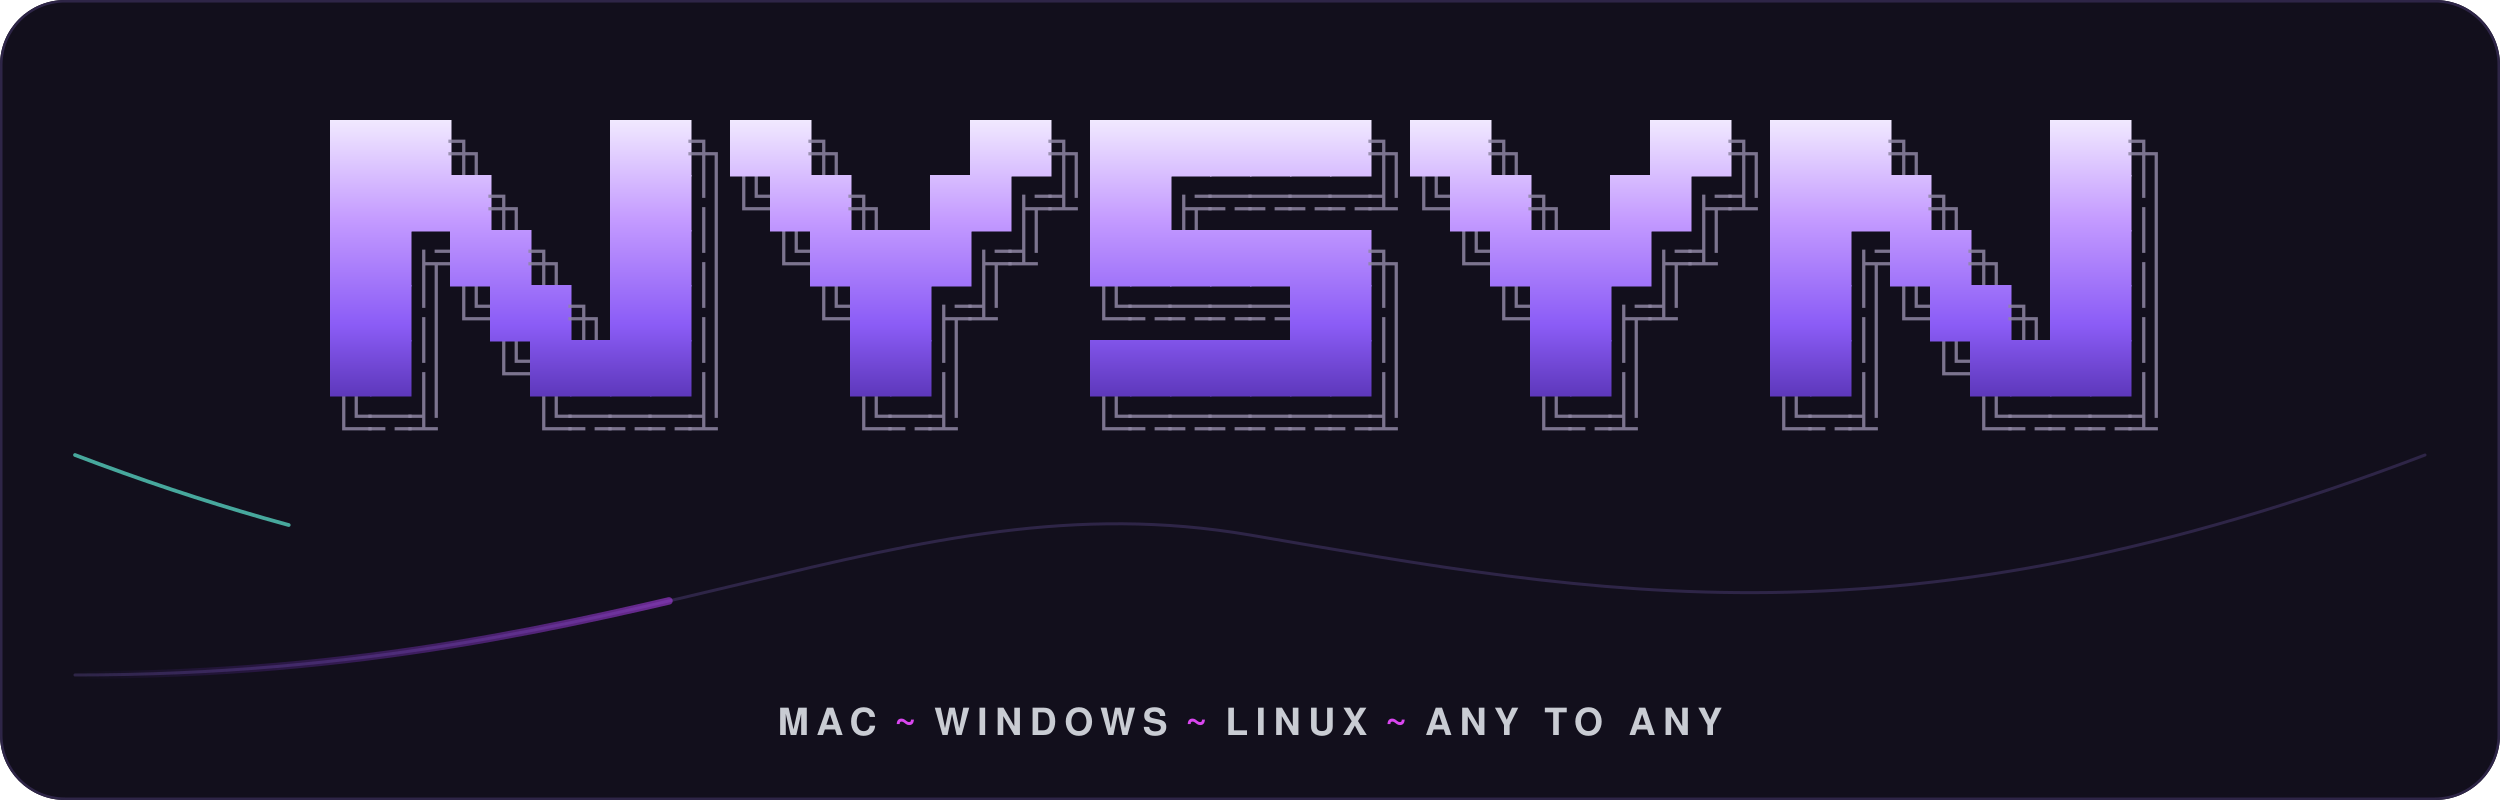
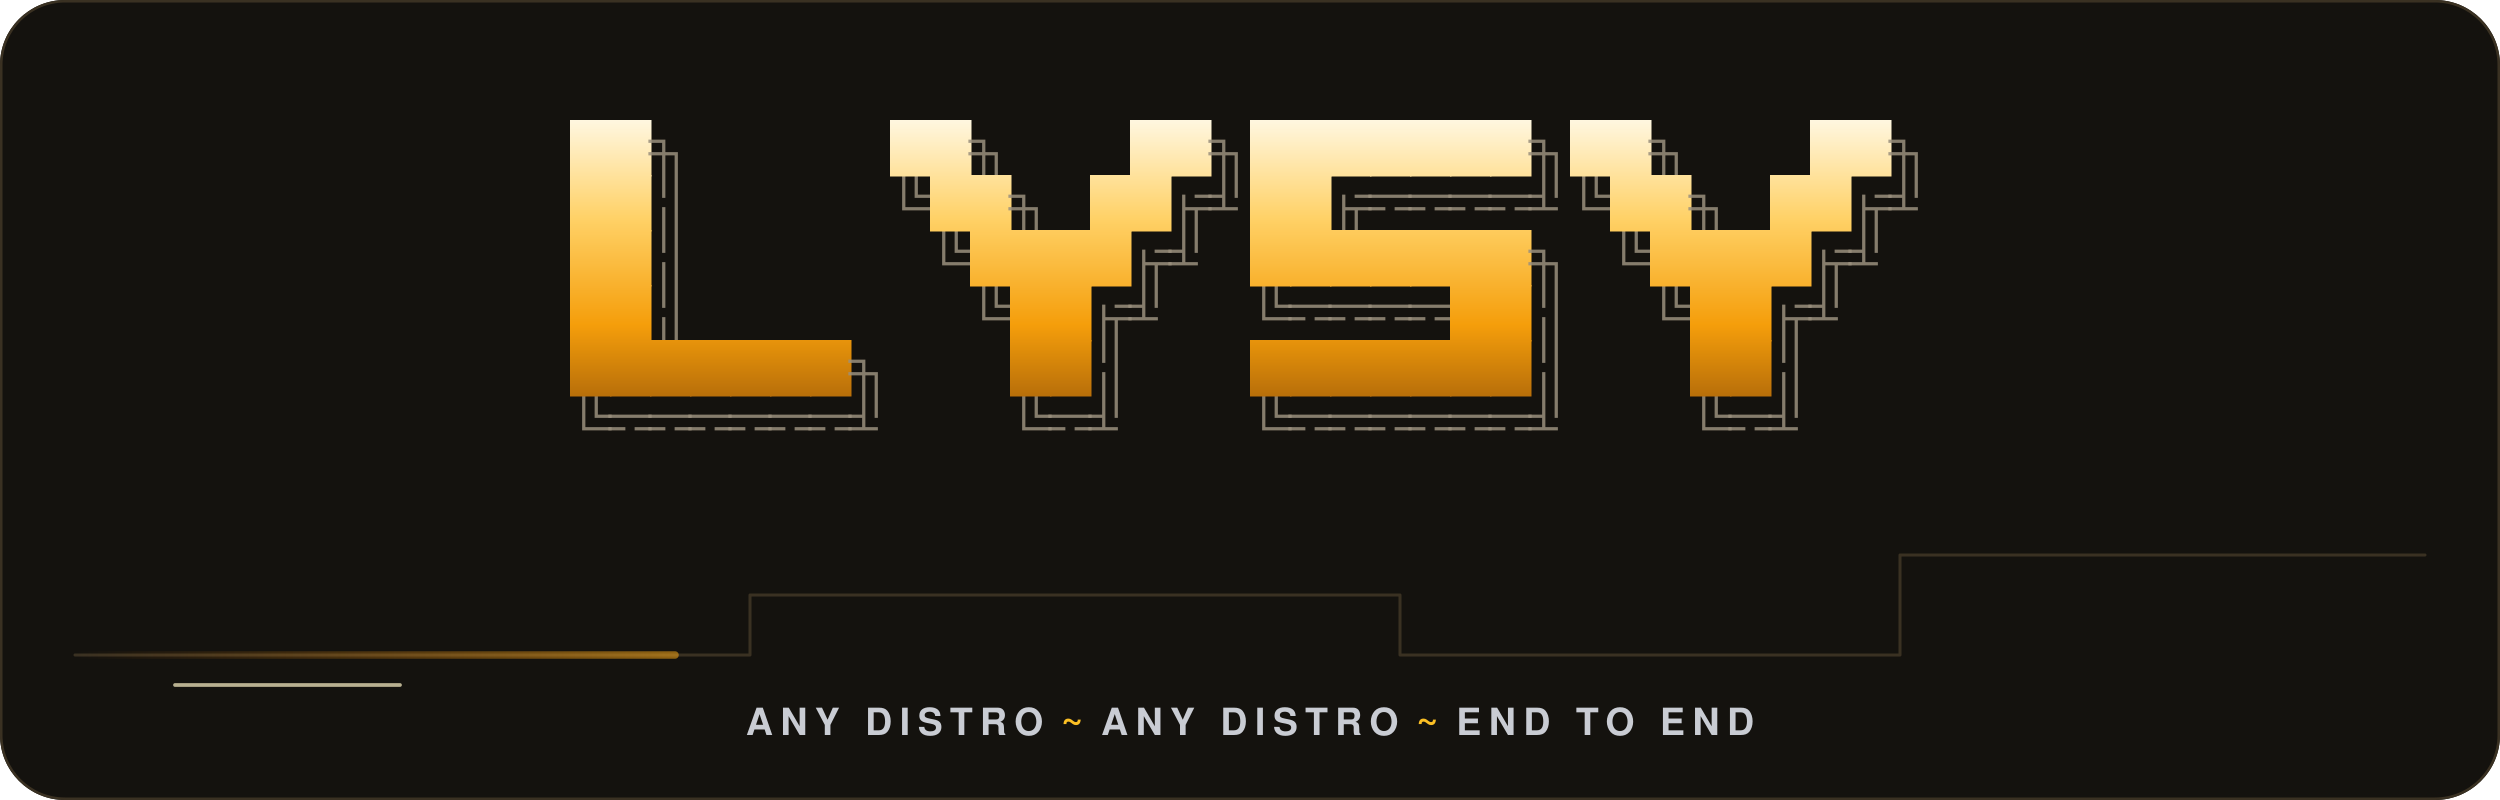
- <svg xmlns="http://www.w3.org/2000/svg" viewBox="0 0 1000 320" width="1000" height="320" role="img" aria-label="AnySync">
+ <svg xmlns="http://www.w3.org/2000/svg" viewBox="0 0 1000 320" width="1000" height="320" role="img" aria-label="LinySync">
  <defs>
    <linearGradient id="g" x1="0" y1="48" x2="0" y2="180" gradientUnits="userSpaceOnUse">
-       <stop offset="0" stop-color="#f1e9ff" />
-       <stop offset=".3" stop-color="#c49bff" />
-       <stop offset=".62" stop-color="#8b5cf6" />
-       <stop offset="1" stop-color="#3b1d8f" />
+       <stop offset="0" stop-color="#fff7e0" />
+       <stop offset=".3" stop-color="#ffd166" />
+       <stop offset=".62" stop-color="#f59e0b" />
+       <stop offset="1" stop-color="#8a4b08" />
    </linearGradient>
    <linearGradient id="sheen" x1="-260" y1="0" x2="-60" y2="0" gradientUnits="userSpaceOnUse">
      <stop offset="0" stop-color="#fff" stop-opacity="0" />
      <stop offset=".5" stop-color="#fff" stop-opacity=".5" />
      <stop offset="1" stop-color="#fff" stop-opacity="0" />
      <animateTransform attributeName="gradientTransform" type="translate" values="0 0;1320 0" dur="5s" repeatCount="indefinite" />
    </linearGradient>
    <linearGradient id="line" x1="0" x2="1">
-       <stop offset="0" stop-color="#7c3aed" stop-opacity="0" />
-       <stop offset=".45" stop-color="#d946ef" />
-       <stop offset="1" stop-color="#5eead4" stop-opacity="0" />
+       <stop offset="0" stop-color="#d97706" stop-opacity="0" />
+       <stop offset=".45" stop-color="#fbbf24" />
+       <stop offset="1" stop-color="#fef3c7" stop-opacity="0" />
    </linearGradient>
  </defs>
  <style>
.c { animation: bob 2.8s ease-in-out infinite; }
@keyframes bob { 0%, 100% { transform: translateY(0); } 50% { transform: translateY(-7px); } }
- .sh { fill: none; stroke: #8e86a3; stroke-width: 1.3; stroke-linecap: square; opacity: .85; }
+ .sh { fill: none; stroke: #9a8f7d; stroke-width: 1.3; stroke-linecap: square; opacity: .85; }
.sw { fill: none; stroke-linecap: round; stroke-linejoin: round; }
- .base { stroke: #2e2547; stroke-width: 1.2; }
+ .base { stroke: #3a3122; stroke-width: 1.2; }
.a { stroke: url(#line); stroke-width: 3; stroke-dasharray: 240 1300; animation: flow 3.4s linear infinite; }
- .b { stroke: #5eead4; stroke-width: 1.5; stroke-dasharray: 90 1000; animation: flow 4.6s linear infinite reverse; opacity: .7; }
+ .b { stroke: #fef3c7; stroke-width: 1.5; stroke-dasharray: 90 1000; animation: flow 4.6s linear infinite reverse; opacity: .7; }
@keyframes flow { from { stroke-dashoffset: 1400; } to { stroke-dashoffset: 0; } }
.t { font: 600 15px -apple-system, "Segoe UI", Helvetica, Arial, sans-serif; fill: #c9ccd3; letter-spacing: 3px; }
@media (prefers-reduced-motion: reduce) { .c, .a, .b { animation: none; } }
</style>
-   <rect width="1000" height="320" rx="26" fill="#120f1c" />
-   <rect x=".5" y=".5" width="999" height="319" rx="25.5" fill="none" stroke="#2e2547" />
-   <path class="sw base" d="M 30 270 C 260 270 360 190 500 214 S 760 262 970 182" />
-   <path class="sw a" d="M 30 270 C 260 270 360 190 500 214 S 760 262 970 182" />
-   <path class="sw b" d="M 30 182 C 240 262 380 236 500 214 S 780 170 970 270" />
-   <g class="c" style="animation-delay:-3.68s">
-     <path class="sh" d="M137.5 158V171.5M142.5 166.5H148M142.5 158V166.5M137.5 171.5H148" />
-     <g fill="url(#g)">
-       <rect x="132" y="48" width="16.6" height="22.6" />
-       <rect x="132" y="70" width="16.6" height="22.6" />
-       <rect x="132" y="92" width="16.6" height="22.6" />
-       <rect x="132" y="114" width="16.6" height="22.6" />
-       <rect x="132" y="136" width="16.6" height="22.6" />
-     </g>
-     <g fill="url(#sheen)">
-       <rect x="132" y="48" width="16.6" height="22.6" />
-       <rect x="132" y="70" width="16.6" height="22.6" />
-       <rect x="132" y="92" width="16.6" height="22.6" />
-       <rect x="132" y="114" width="16.6" height="22.6" />
-       <rect x="132" y="136" width="16.6" height="22.6" />
-     </g>
-   </g>
-   <g class="c" style="animation-delay:-3.60s">
-     <path class="sh" d="M148 166.5H158.5M153.5 166.5H164M148 171.5H153.5M158.5 171.5H164" />
-     <g fill="url(#g)">
-       <rect x="148" y="48" width="16.6" height="22.6" />
-       <rect x="148" y="70" width="16.6" height="22.6" />
-       <rect x="148" y="92" width="16.6" height="22.6" />
-       <rect x="148" y="114" width="16.6" height="22.6" />
-       <rect x="148" y="136" width="16.6" height="22.6" />
-     </g>
-     <g fill="url(#sheen)">
-       <rect x="148" y="48" width="16.6" height="22.6" />
-       <rect x="148" y="70" width="16.6" height="22.6" />
-       <rect x="148" y="92" width="16.6" height="22.6" />
-       <rect x="148" y="114" width="16.6" height="22.6" />
-       <rect x="148" y="136" width="16.6" height="22.6" />
-     </g>
-   </g>
-   <g class="c" style="animation-delay:-3.52s">
-     <path class="sh" d="M174.5 100.5H180M169.5 100.5V114M169.5 105.5H180M174.5 105.5V114M169.5 114V122.5M169.5 127.5V136M174.5 114V127.5M174.5 122.5V136M169.5 136V144.5M169.5 149.5V158M174.5 136V149.5M174.5 144.5V158M169.5 158V171.5M164 166.5H169.5M174.5 158V166.5M164 171.5H174.5" />
-     <g fill="url(#g)">
-       <rect x="164" y="48" width="16.6" height="22.6" />
-       <rect x="164" y="70" width="16.6" height="22.6" />
-     </g>
-     <g fill="url(#sheen)">
-       <rect x="164" y="48" width="16.6" height="22.6" />
-       <rect x="164" y="70" width="16.6" height="22.6" />
-     </g>
-   </g>
-   <g class="c" style="animation-delay:-3.44s">
-     <path class="sh" d="M180 56.5H185.5M185.5 56.5V70M180 61.5H190.5M190.5 61.5V70M185.5 114V127.5M190.5 122.5H196M190.5 114V122.5M185.5 127.5H196" />
-     <g fill="url(#g)">
-       <rect x="180" y="70" width="16.6" height="22.6" />
-       <rect x="180" y="92" width="16.6" height="22.6" />
-     </g>
-     <g fill="url(#sheen)">
-       <rect x="180" y="70" width="16.6" height="22.6" />
-       <rect x="180" y="92" width="16.6" height="22.6" />
-     </g>
-   </g>
-   <g class="c" style="animation-delay:-3.36s">
-     <path class="sh" d="M196 78.5H201.5M201.5 78.5V92M196 83.5H206.5M206.5 83.5V92M201.5 136V149.5M206.5 144.5H212M206.5 136V144.5M201.5 149.5H212" />
-     <g fill="url(#g)">
-       <rect x="196" y="92" width="16.6" height="22.6" />
-       <rect x="196" y="114" width="16.6" height="22.6" />
-     </g>
-     <g fill="url(#sheen)">
-       <rect x="196" y="92" width="16.6" height="22.6" />
-       <rect x="196" y="114" width="16.6" height="22.6" />
-     </g>
-   </g>
-   <g class="c" style="animation-delay:-3.28s">
-     <path class="sh" d="M212 100.5H217.5M217.5 100.5V114M212 105.5H222.5M222.5 105.5V114M217.5 158V171.5M222.5 166.5H228M222.5 158V166.5M217.5 171.5H228" />
-     <g fill="url(#g)">
-       <rect x="212" y="114" width="16.6" height="22.6" />
-       <rect x="212" y="136" width="16.6" height="22.6" />
-     </g>
-     <g fill="url(#sheen)">
-       <rect x="212" y="114" width="16.6" height="22.6" />
-       <rect x="212" y="136" width="16.6" height="22.6" />
-     </g>
-   </g>
-   <g class="c" style="animation-delay:-3.20s">
-     <path class="sh" d="M228 122.5H233.5M233.5 122.5V136M228 127.5H238.5M238.5 127.5V136M228 166.5H238.5M233.5 166.5H244M228 171.5H233.5M238.5 171.5H244" />
-     <g fill="url(#g)">
+   <rect width="1000" height="320" rx="26" fill="#14120e" />
+   <rect x=".5" y=".5" width="999" height="319" rx="25.5" fill="none" stroke="#3a3122" />
+   <path class="sw base" d="M 30 262 H 300 V 238 H 560 V 262 H 760 V 222 H 970" />
+   <path class="sw a" d="M 30 262 H 300 V 238 H 560 V 262 H 760 V 222 H 970" />
+   <path class="sw b" d="M 70 274 H 380 V 250 H 620 V 274 H 930" />
+   <g class="c" style="animation-delay:-2.72s">
+     <path class="sh" d="M233.5 158V171.5M238.5 166.5H244M238.5 158V166.5M233.5 171.5H244" />
+     <g fill="url(#g)">
+       <rect x="228" y="48" width="16.6" height="22.6" />
+       <rect x="228" y="70" width="16.6" height="22.6" />
+       <rect x="228" y="92" width="16.6" height="22.6" />
+       <rect x="228" y="114" width="16.6" height="22.6" />
      <rect x="228" y="136" width="16.6" height="22.6" />
    </g>
    <g fill="url(#sheen)">
+       <rect x="228" y="48" width="16.6" height="22.6" />
+       <rect x="228" y="70" width="16.6" height="22.6" />
+       <rect x="228" y="92" width="16.6" height="22.6" />
+       <rect x="228" y="114" width="16.6" height="22.6" />
      <rect x="228" y="136" width="16.6" height="22.6" />
    </g>
  </g>
-   <g class="c" style="animation-delay:-3.12s">
+   <g class="c" style="animation-delay:-2.64s">
    <path class="sh" d="M244 166.5H254.5M249.5 166.5H260M244 171.5H249.5M254.5 171.5H260" />
    <g fill="url(#g)">
      <rect x="244" y="48" width="16.6" height="22.6" />
      <rect x="244" y="70" width="16.6" height="22.6" />
      <rect x="244" y="92" width="16.6" height="22.6" />
      <rect x="244" y="114" width="16.6" height="22.6" />
      <rect x="244" y="136" width="16.6" height="22.6" />
    </g>
    <g fill="url(#sheen)">
      <rect x="244" y="48" width="16.6" height="22.6" />
      <rect x="244" y="70" width="16.6" height="22.6" />
      <rect x="244" y="92" width="16.6" height="22.6" />
      <rect x="244" y="114" width="16.6" height="22.6" />
      <rect x="244" y="136" width="16.6" height="22.6" />
    </g>
  </g>
-   <g class="c" style="animation-delay:-3.04s">
-     <path class="sh" d="M260 166.5H270.5M265.5 166.5H276M260 171.5H265.5M270.5 171.5H276" />
-     <g fill="url(#g)">
-       <rect x="260" y="48" width="16.6" height="22.6" />
-       <rect x="260" y="70" width="16.6" height="22.6" />
-       <rect x="260" y="92" width="16.6" height="22.6" />
-       <rect x="260" y="114" width="16.6" height="22.6" />
+   <g class="c" style="animation-delay:-2.56s">
+     <path class="sh" d="M260 56.5H265.5M265.5 56.5V70M260 61.5H270.5M270.5 61.5V70M265.5 70V78.5M265.5 83.5V92M270.5 70V83.5M270.5 78.5V92M265.5 92V100.5M265.5 105.5V114M270.5 92V105.5M270.5 100.5V114M265.5 114V122.5M265.5 127.5V136M270.5 114V127.5M270.5 122.5V136M260 166.5H270.5M265.5 166.5H276M260 171.5H265.5M270.5 171.5H276" />
+     <g fill="url(#g)">
      <rect x="260" y="136" width="16.6" height="22.6" />
    </g>
    <g fill="url(#sheen)">
-       <rect x="260" y="48" width="16.6" height="22.6" />
-       <rect x="260" y="70" width="16.6" height="22.6" />
-       <rect x="260" y="92" width="16.6" height="22.6" />
-       <rect x="260" y="114" width="16.6" height="22.6" />
      <rect x="260" y="136" width="16.6" height="22.6" />
    </g>
  </g>
-   <g class="c" style="animation-delay:-2.96s">
-     <path class="sh" d="M276 56.5H281.5M281.5 56.5V70M276 61.5H286.5M286.5 61.5V70M281.5 70V78.5M281.5 83.5V92M286.5 70V83.5M286.5 78.5V92M281.5 92V100.5M281.5 105.5V114M286.5 92V105.5M286.5 100.5V114M281.5 114V122.5M281.5 127.5V136M286.5 114V127.5M286.5 122.5V136M281.5 136V144.5M281.5 149.5V158M286.5 136V149.5M286.5 144.5V158M281.5 158V171.5M276 166.5H281.5M286.5 158V166.5M276 171.5H286.5" />
+   <g class="c" style="animation-delay:-2.48s">
+     <path class="sh" d="M276 166.5H286.5M281.5 166.5H292M276 171.5H281.5M286.5 171.5H292" />
+     <g fill="url(#g)">
+       <rect x="276" y="136" width="16.6" height="22.6" />
+     </g>
+     <g fill="url(#sheen)">
+       <rect x="276" y="136" width="16.6" height="22.6" />
+     </g>
+   </g>
+   <g class="c" style="animation-delay:-2.40s">
+     <path class="sh" d="M292 166.5H302.5M297.5 166.5H308M292 171.5H297.5M302.5 171.5H308" />
+     <g fill="url(#g)">
+       <rect x="292" y="136" width="16.6" height="22.6" />
+     </g>
+     <g fill="url(#sheen)">
+       <rect x="292" y="136" width="16.6" height="22.6" />
+     </g>
+   </g>
+   <g class="c" style="animation-delay:-2.32s">
+     <path class="sh" d="M308 166.5H318.5M313.5 166.5H324M308 171.5H313.5M318.5 171.5H324" />
+     <g fill="url(#g)">
+       <rect x="308" y="136" width="16.6" height="22.6" />
+     </g>
+     <g fill="url(#sheen)">
+       <rect x="308" y="136" width="16.6" height="22.6" />
+     </g>
+   </g>
+   <g class="c" style="animation-delay:-2.24s">
+     <path class="sh" d="M324 166.5H334.5M329.5 166.5H340M324 171.5H329.5M334.5 171.5H340" />
+     <g fill="url(#g)">
+       <rect x="324" y="136" width="16.6" height="22.6" />
+     </g>
+     <g fill="url(#sheen)">
+       <rect x="324" y="136" width="16.6" height="22.6" />
+     </g>
+   </g>
+   <g class="c" style="animation-delay:-2.16s">
+     <path class="sh" d="M340 144.5H345.5M345.5 144.5V158M340 149.5H350.5M350.5 149.5V158M345.5 158V171.5M340 166.5H345.5M350.5 158V166.5M340 171.5H350.5" />
    <g fill="url(#g)" />
    <g fill="url(#sheen)" />
  </g>
-   <g class="c" style="animation-delay:-2.88s">
-     <path class="sh" d="M297.5 70V83.5M302.5 78.5H308M302.5 70V78.5M297.5 83.5H308" />
-     <g fill="url(#g)">
-       <rect x="292" y="48" width="16.6" height="22.6" />
-     </g>
-     <g fill="url(#sheen)">
-       <rect x="292" y="48" width="16.6" height="22.6" />
-     </g>
-   </g>
-   <g class="c" style="animation-delay:-2.80s">
-     <path class="sh" d="M313.5 92V105.5M318.5 100.5H324M318.5 92V100.5M313.5 105.5H324" />
-     <g fill="url(#g)">
-       <rect x="308" y="48" width="16.6" height="22.6" />
-       <rect x="308" y="70" width="16.6" height="22.6" />
-     </g>
-     <g fill="url(#sheen)">
-       <rect x="308" y="48" width="16.6" height="22.6" />
-       <rect x="308" y="70" width="16.6" height="22.6" />
-     </g>
-   </g>
-   <g class="c" style="animation-delay:-2.72s">
-     <path class="sh" d="M324 56.5H329.5M329.5 56.5V70M324 61.5H334.5M334.5 61.5V70M329.5 114V127.5M334.5 122.5H340M334.5 114V122.5M329.5 127.5H340" />
-     <g fill="url(#g)">
-       <rect x="324" y="70" width="16.6" height="22.6" />
-       <rect x="324" y="92" width="16.6" height="22.6" />
-     </g>
-     <g fill="url(#sheen)">
-       <rect x="324" y="70" width="16.6" height="22.6" />
-       <rect x="324" y="92" width="16.6" height="22.6" />
-     </g>
-   </g>
-   <g class="c" style="animation-delay:-2.64s">
-     <path class="sh" d="M340 78.5H345.5M345.5 78.5V92M340 83.5H350.5M350.5 83.5V92M345.5 158V171.5M350.5 166.5H356M350.5 158V166.5M345.5 171.5H356" />
-     <g fill="url(#g)">
-       <rect x="340" y="92" width="16.6" height="22.6" />
-       <rect x="340" y="114" width="16.6" height="22.6" />
-       <rect x="340" y="136" width="16.6" height="22.6" />
-     </g>
-     <g fill="url(#sheen)">
-       <rect x="340" y="92" width="16.6" height="22.6" />
-       <rect x="340" y="114" width="16.6" height="22.6" />
-       <rect x="340" y="136" width="16.6" height="22.6" />
-     </g>
-   </g>
-   <g class="c" style="animation-delay:-2.56s">
-     <path class="sh" d="M356 166.5H366.5M361.5 166.5H372M356 171.5H361.5M366.5 171.5H372" />
-     <g fill="url(#g)">
-       <rect x="356" y="92" width="16.6" height="22.6" />
-       <rect x="356" y="114" width="16.6" height="22.6" />
-       <rect x="356" y="136" width="16.6" height="22.6" />
-     </g>
-     <g fill="url(#sheen)">
-       <rect x="356" y="92" width="16.6" height="22.6" />
-       <rect x="356" y="114" width="16.6" height="22.6" />
-       <rect x="356" y="136" width="16.6" height="22.6" />
-     </g>
-   </g>
-   <g class="c" style="animation-delay:-2.48s">
-     <path class="sh" d="M382.5 122.5H388M377.5 122.5V136M377.5 127.5H388M382.5 127.5V136M377.5 136V144.5M377.5 149.5V158M382.5 136V149.5M382.5 144.5V158M377.5 158V171.5M372 166.5H377.5M382.5 158V166.5M372 171.5H382.5" />
-     <g fill="url(#g)">
+   <g class="c" style="animation-delay:-2.08s">
+     <path class="sh" d="M361.5 70V83.5M366.5 78.5H372M366.5 70V78.5M361.5 83.5H372" />
+     <g fill="url(#g)">
+       <rect x="356" y="48" width="16.6" height="22.6" />
+     </g>
+     <g fill="url(#sheen)">
+       <rect x="356" y="48" width="16.6" height="22.6" />
+     </g>
+   </g>
+   <g class="c" style="animation-delay:-2.00s">
+     <path class="sh" d="M377.5 92V105.5M382.5 100.5H388M382.5 92V100.5M377.5 105.5H388" />
+     <g fill="url(#g)">
+       <rect x="372" y="48" width="16.6" height="22.6" />
      <rect x="372" y="70" width="16.6" height="22.6" />
-       <rect x="372" y="92" width="16.6" height="22.6" />
-     </g>
-     <g fill="url(#sheen)">
+     </g>
+     <g fill="url(#sheen)">
+       <rect x="372" y="48" width="16.6" height="22.6" />
      <rect x="372" y="70" width="16.6" height="22.6" />
-       <rect x="372" y="92" width="16.6" height="22.6" />
-     </g>
-   </g>
-   <g class="c" style="animation-delay:-2.40s">
-     <path class="sh" d="M398.5 100.5H404M393.5 100.5V114M393.5 105.5H404M398.5 105.5V114M393.5 114V127.5M388 122.5H393.5M398.5 114V122.5M388 127.5H398.5" />
-     <g fill="url(#g)">
-       <rect x="388" y="48" width="16.6" height="22.6" />
+     </g>
+   </g>
+   <g class="c" style="animation-delay:-1.92s">
+     <path class="sh" d="M388 56.5H393.5M393.5 56.5V70M388 61.5H398.5M398.5 61.5V70M393.5 114V127.5M398.5 122.5H404M398.5 114V122.5M393.5 127.5H404" />
+     <g fill="url(#g)">
      <rect x="388" y="70" width="16.6" height="22.6" />
-     </g>
-     <g fill="url(#sheen)">
-       <rect x="388" y="48" width="16.6" height="22.6" />
+       <rect x="388" y="92" width="16.6" height="22.6" />
+     </g>
+     <g fill="url(#sheen)">
      <rect x="388" y="70" width="16.6" height="22.6" />
-     </g>
-   </g>
-   <g class="c" style="animation-delay:-2.32s">
-     <path class="sh" d="M414.5 78.5H420M409.5 78.5V92M409.5 83.5H420M414.5 83.5V92M409.5 92V105.5M404 100.5H409.5M414.5 92V100.5M404 105.5H414.5" />
-     <g fill="url(#g)">
-       <rect x="404" y="48" width="16.6" height="22.6" />
-     </g>
-     <g fill="url(#sheen)">
-       <rect x="404" y="48" width="16.6" height="22.6" />
-     </g>
-   </g>
-   <g class="c" style="animation-delay:-2.24s">
-     <path class="sh" d="M420 56.5H425.5M425.5 56.5V70M420 61.5H430.5M430.5 61.5V70M425.5 70V83.5M420 78.5H425.5M430.5 70V78.5M420 83.5H430.5" />
+       <rect x="388" y="92" width="16.6" height="22.6" />
+     </g>
+   </g>
+   <g class="c" style="animation-delay:-1.84s">
+     <path class="sh" d="M404 78.5H409.5M409.5 78.5V92M404 83.5H414.5M414.5 83.5V92M409.5 158V171.5M414.5 166.5H420M414.5 158V166.5M409.5 171.5H420" />
+     <g fill="url(#g)">
+       <rect x="404" y="92" width="16.6" height="22.6" />
+       <rect x="404" y="114" width="16.6" height="22.6" />
+       <rect x="404" y="136" width="16.6" height="22.6" />
+     </g>
+     <g fill="url(#sheen)">
+       <rect x="404" y="92" width="16.6" height="22.6" />
+       <rect x="404" y="114" width="16.6" height="22.6" />
+       <rect x="404" y="136" width="16.6" height="22.6" />
+     </g>
+   </g>
+   <g class="c" style="animation-delay:-1.76s">
+     <path class="sh" d="M420 166.5H430.5M425.5 166.5H436M420 171.5H425.5M430.5 171.5H436" />
+     <g fill="url(#g)">
+       <rect x="420" y="92" width="16.6" height="22.6" />
+       <rect x="420" y="114" width="16.6" height="22.6" />
+       <rect x="420" y="136" width="16.6" height="22.6" />
+     </g>
+     <g fill="url(#sheen)">
+       <rect x="420" y="92" width="16.6" height="22.6" />
+       <rect x="420" y="114" width="16.6" height="22.6" />
+       <rect x="420" y="136" width="16.6" height="22.6" />
+     </g>
+   </g>
+   <g class="c" style="animation-delay:-1.68s">
+     <path class="sh" d="M446.5 122.5H452M441.5 122.5V136M441.5 127.5H452M446.5 127.5V136M441.5 136V144.5M441.5 149.5V158M446.5 136V149.5M446.5 144.5V158M441.5 158V171.5M436 166.5H441.5M446.5 158V166.5M436 171.5H446.5" />
+     <g fill="url(#g)">
+       <rect x="436" y="70" width="16.6" height="22.6" />
+       <rect x="436" y="92" width="16.6" height="22.6" />
+     </g>
+     <g fill="url(#sheen)">
+       <rect x="436" y="70" width="16.6" height="22.6" />
+       <rect x="436" y="92" width="16.6" height="22.6" />
+     </g>
+   </g>
+   <g class="c" style="animation-delay:-1.60s">
+     <path class="sh" d="M462.5 100.5H468M457.5 100.5V114M457.5 105.5H468M462.5 105.5V114M457.5 114V127.5M452 122.5H457.5M462.5 114V122.5M452 127.5H462.5" />
+     <g fill="url(#g)">
+       <rect x="452" y="48" width="16.6" height="22.6" />
+       <rect x="452" y="70" width="16.6" height="22.6" />
+     </g>
+     <g fill="url(#sheen)">
+       <rect x="452" y="48" width="16.6" height="22.6" />
+       <rect x="452" y="70" width="16.6" height="22.6" />
+     </g>
+   </g>
+   <g class="c" style="animation-delay:-1.52s">
+     <path class="sh" d="M478.5 78.5H484M473.5 78.5V92M473.5 83.5H484M478.5 83.5V92M473.5 92V105.5M468 100.5H473.5M478.5 92V100.5M468 105.5H478.5" />
+     <g fill="url(#g)">
+       <rect x="468" y="48" width="16.6" height="22.6" />
+     </g>
+     <g fill="url(#sheen)">
+       <rect x="468" y="48" width="16.6" height="22.6" />
+     </g>
+   </g>
+   <g class="c" style="animation-delay:-1.44s">
+     <path class="sh" d="M484 56.5H489.5M489.5 56.5V70M484 61.5H494.5M494.5 61.5V70M489.5 70V83.5M484 78.5H489.5M494.5 70V78.5M484 83.5H494.5" />
    <g fill="url(#g)" />
    <g fill="url(#sheen)" />
  </g>
-   <g class="c" style="animation-delay:-2.16s">
-     <path class="sh" d="M441.5 114V127.5M446.5 122.5H452M446.5 114V122.5M441.5 127.5H452M441.5 158V171.5M446.5 166.5H452M446.5 158V166.5M441.5 171.5H452" />
-     <g fill="url(#g)">
-       <rect x="436" y="48" width="16.6" height="22.6" />
-       <rect x="436" y="70" width="16.6" height="22.6" />
-       <rect x="436" y="92" width="16.6" height="22.6" />
-       <rect x="436" y="136" width="16.6" height="22.6" />
-     </g>
-     <g fill="url(#sheen)">
-       <rect x="436" y="48" width="16.6" height="22.6" />
-       <rect x="436" y="70" width="16.6" height="22.6" />
-       <rect x="436" y="92" width="16.6" height="22.6" />
-       <rect x="436" y="136" width="16.6" height="22.6" />
-     </g>
-   </g>
-   <g class="c" style="animation-delay:-2.08s">
-     <path class="sh" d="M452 122.5H462.5M457.5 122.5H468M452 127.5H457.5M462.5 127.5H468M452 166.5H462.5M457.5 166.5H468M452 171.5H457.5M462.5 171.5H468" />
-     <g fill="url(#g)">
-       <rect x="452" y="48" width="16.6" height="22.6" />
-       <rect x="452" y="70" width="16.6" height="22.6" />
-       <rect x="452" y="92" width="16.6" height="22.6" />
-       <rect x="452" y="136" width="16.6" height="22.6" />
-     </g>
-     <g fill="url(#sheen)">
-       <rect x="452" y="48" width="16.6" height="22.6" />
-       <rect x="452" y="70" width="16.6" height="22.6" />
-       <rect x="452" y="92" width="16.6" height="22.6" />
-       <rect x="452" y="136" width="16.6" height="22.6" />
-     </g>
-   </g>
-   <g class="c" style="animation-delay:-2.00s">
-     <path class="sh" d="M478.5 78.5H484M473.5 78.5V92M473.5 83.5H484M478.5 83.5V92M468 122.5H478.5M473.5 122.5H484M468 127.5H473.5M478.5 127.5H484M468 166.5H478.5M473.5 166.5H484M468 171.5H473.5M478.5 171.5H484" />
-     <g fill="url(#g)">
-       <rect x="468" y="48" width="16.6" height="22.6" />
-       <rect x="468" y="92" width="16.6" height="22.6" />
-       <rect x="468" y="136" width="16.6" height="22.6" />
-     </g>
-     <g fill="url(#sheen)">
-       <rect x="468" y="48" width="16.6" height="22.6" />
-       <rect x="468" y="92" width="16.6" height="22.6" />
-       <rect x="468" y="136" width="16.6" height="22.6" />
-     </g>
-   </g>
-   <g class="c" style="animation-delay:-1.92s">
-     <path class="sh" d="M484 78.5H494.5M489.5 78.5H500M484 83.5H489.5M494.5 83.5H500M484 122.5H494.5M489.5 122.5H500M484 127.5H489.5M494.5 127.5H500M484 166.5H494.5M489.5 166.5H500M484 171.5H489.5M494.5 171.5H500" />
-     <g fill="url(#g)">
-       <rect x="484" y="48" width="16.6" height="22.6" />
-       <rect x="484" y="92" width="16.6" height="22.6" />
-       <rect x="484" y="136" width="16.6" height="22.6" />
-     </g>
-     <g fill="url(#sheen)">
-       <rect x="484" y="48" width="16.6" height="22.6" />
-       <rect x="484" y="92" width="16.6" height="22.6" />
-       <rect x="484" y="136" width="16.6" height="22.6" />
-     </g>
-   </g>
-   <g class="c" style="animation-delay:-1.84s">
-     <path class="sh" d="M500 78.5H510.5M505.5 78.5H516M500 83.5H505.5M510.5 83.5H516M500 122.5H510.5M505.5 122.5H516M500 127.5H505.5M510.5 127.5H516M500 166.5H510.5M505.5 166.5H516M500 171.5H505.5M510.5 171.5H516" />
+   <g class="c" style="animation-delay:-1.36s">
+     <path class="sh" d="M505.5 114V127.5M510.5 122.5H516M510.5 114V122.5M505.5 127.5H516M505.5 158V171.5M510.5 166.5H516M510.5 158V166.5M505.5 171.5H516" />
    <g fill="url(#g)">
      <rect x="500" y="48" width="16.6" height="22.6" />
+       <rect x="500" y="70" width="16.6" height="22.6" />
      <rect x="500" y="92" width="16.6" height="22.6" />
      <rect x="500" y="136" width="16.6" height="22.6" />
    </g>
    <g fill="url(#sheen)">
      <rect x="500" y="48" width="16.6" height="22.6" />
+       <rect x="500" y="70" width="16.6" height="22.6" />
      <rect x="500" y="92" width="16.6" height="22.6" />
      <rect x="500" y="136" width="16.6" height="22.6" />
    </g>
  </g>
-   <g class="c" style="animation-delay:-1.76s">
-     <path class="sh" d="M516 78.5H526.5M521.5 78.5H532M516 83.5H521.5M526.5 83.5H532M516 166.5H526.5M521.5 166.5H532M516 171.5H521.5M526.5 171.5H532" />
+   <g class="c" style="animation-delay:-1.28s">
+     <path class="sh" d="M516 122.5H526.5M521.5 122.5H532M516 127.5H521.5M526.5 127.5H532M516 166.5H526.5M521.5 166.5H532M516 171.5H521.5M526.5 171.5H532" />
    <g fill="url(#g)">
      <rect x="516" y="48" width="16.6" height="22.6" />
+       <rect x="516" y="70" width="16.6" height="22.6" />
      <rect x="516" y="92" width="16.6" height="22.6" />
-       <rect x="516" y="114" width="16.6" height="22.6" />
      <rect x="516" y="136" width="16.6" height="22.6" />
    </g>
    <g fill="url(#sheen)">
      <rect x="516" y="48" width="16.6" height="22.6" />
+       <rect x="516" y="70" width="16.6" height="22.6" />
      <rect x="516" y="92" width="16.6" height="22.6" />
-       <rect x="516" y="114" width="16.6" height="22.6" />
      <rect x="516" y="136" width="16.6" height="22.6" />
    </g>
  </g>
-   <g class="c" style="animation-delay:-1.68s">
-     <path class="sh" d="M532 78.5H542.5M537.5 78.5H548M532 83.5H537.5M542.5 83.5H548M532 166.5H542.5M537.5 166.5H548M532 171.5H537.5M542.5 171.5H548" />
+   <g class="c" style="animation-delay:-1.20s">
+     <path class="sh" d="M542.5 78.5H548M537.5 78.5V92M537.5 83.5H548M542.5 83.5V92M532 122.5H542.5M537.5 122.5H548M532 127.5H537.5M542.5 127.5H548M532 166.5H542.5M537.5 166.5H548M532 171.5H537.5M542.5 171.5H548" />
    <g fill="url(#g)">
      <rect x="532" y="48" width="16.6" height="22.6" />
      <rect x="532" y="92" width="16.6" height="22.6" />
-       <rect x="532" y="114" width="16.6" height="22.6" />
      <rect x="532" y="136" width="16.6" height="22.6" />
    </g>
    <g fill="url(#sheen)">
      <rect x="532" y="48" width="16.6" height="22.6" />
      <rect x="532" y="92" width="16.6" height="22.6" />
-       <rect x="532" y="114" width="16.6" height="22.6" />
      <rect x="532" y="136" width="16.6" height="22.6" />
    </g>
  </g>
-   <g class="c" style="animation-delay:-1.60s">
-     <path class="sh" d="M548 56.5H553.5M553.5 56.5V70M548 61.5H558.5M558.5 61.5V70M553.5 70V83.5M548 78.5H553.5M558.5 70V78.5M548 83.5H558.5M548 100.5H553.5M553.5 100.5V114M548 105.5H558.5M558.5 105.5V114M553.5 114V122.5M553.5 127.5V136M558.5 114V127.5M558.5 122.5V136M553.5 136V144.5M553.5 149.5V158M558.5 136V149.5M558.5 144.5V158M553.5 158V171.5M548 166.5H553.5M558.5 158V166.5M548 171.5H558.5" />
+   <g class="c" style="animation-delay:-1.12s">
+     <path class="sh" d="M548 78.5H558.5M553.5 78.5H564M548 83.5H553.5M558.5 83.5H564M548 122.5H558.5M553.5 122.5H564M548 127.5H553.5M558.5 127.5H564M548 166.5H558.5M553.5 166.5H564M548 171.5H553.5M558.5 171.5H564" />
+     <g fill="url(#g)">
+       <rect x="548" y="48" width="16.6" height="22.6" />
+       <rect x="548" y="92" width="16.6" height="22.6" />
+       <rect x="548" y="136" width="16.6" height="22.6" />
+     </g>
+     <g fill="url(#sheen)">
+       <rect x="548" y="48" width="16.6" height="22.6" />
+       <rect x="548" y="92" width="16.6" height="22.6" />
+       <rect x="548" y="136" width="16.6" height="22.6" />
+     </g>
+   </g>
+   <g class="c" style="animation-delay:-1.04s">
+     <path class="sh" d="M564 78.5H574.5M569.5 78.5H580M564 83.5H569.5M574.5 83.5H580M564 122.5H574.5M569.5 122.5H580M564 127.5H569.5M574.5 127.5H580M564 166.5H574.5M569.5 166.5H580M564 171.5H569.5M574.5 171.5H580" />
+     <g fill="url(#g)">
+       <rect x="564" y="48" width="16.6" height="22.6" />
+       <rect x="564" y="92" width="16.6" height="22.6" />
+       <rect x="564" y="136" width="16.6" height="22.6" />
+     </g>
+     <g fill="url(#sheen)">
+       <rect x="564" y="48" width="16.6" height="22.6" />
+       <rect x="564" y="92" width="16.6" height="22.6" />
+       <rect x="564" y="136" width="16.6" height="22.6" />
+     </g>
+   </g>
+   <g class="c" style="animation-delay:-0.96s">
+     <path class="sh" d="M580 78.5H590.5M585.5 78.5H596M580 83.5H585.5M590.5 83.5H596M580 166.5H590.5M585.5 166.5H596M580 171.5H585.5M590.5 171.5H596" />
+     <g fill="url(#g)">
+       <rect x="580" y="48" width="16.6" height="22.6" />
+       <rect x="580" y="92" width="16.6" height="22.6" />
+       <rect x="580" y="114" width="16.6" height="22.6" />
+       <rect x="580" y="136" width="16.6" height="22.6" />
+     </g>
+     <g fill="url(#sheen)">
+       <rect x="580" y="48" width="16.6" height="22.6" />
+       <rect x="580" y="92" width="16.6" height="22.6" />
+       <rect x="580" y="114" width="16.6" height="22.6" />
+       <rect x="580" y="136" width="16.6" height="22.6" />
+     </g>
+   </g>
+   <g class="c" style="animation-delay:-0.88s">
+     <path class="sh" d="M596 78.5H606.5M601.5 78.5H612M596 83.5H601.5M606.5 83.5H612M596 166.5H606.5M601.5 166.5H612M596 171.5H601.5M606.5 171.5H612" />
+     <g fill="url(#g)">
+       <rect x="596" y="48" width="16.6" height="22.6" />
+       <rect x="596" y="92" width="16.6" height="22.6" />
+       <rect x="596" y="114" width="16.6" height="22.6" />
+       <rect x="596" y="136" width="16.6" height="22.6" />
+     </g>
+     <g fill="url(#sheen)">
+       <rect x="596" y="48" width="16.6" height="22.6" />
+       <rect x="596" y="92" width="16.6" height="22.6" />
+       <rect x="596" y="114" width="16.6" height="22.6" />
+       <rect x="596" y="136" width="16.6" height="22.6" />
+     </g>
+   </g>
+   <g class="c" style="animation-delay:-0.80s">
+     <path class="sh" d="M612 56.5H617.5M617.5 56.5V70M612 61.5H622.5M622.5 61.5V70M617.5 70V83.5M612 78.5H617.5M622.5 70V78.5M612 83.5H622.5M612 100.5H617.5M617.5 100.5V114M612 105.5H622.5M622.5 105.5V114M617.5 114V122.5M617.5 127.5V136M622.5 114V127.5M622.5 122.5V136M617.5 136V144.5M617.5 149.5V158M622.5 136V149.5M622.5 144.5V158M617.5 158V171.5M612 166.5H617.5M622.5 158V166.5M612 171.5H622.5" />
    <g fill="url(#g)" />
    <g fill="url(#sheen)" />
  </g>
-   <g class="c" style="animation-delay:-1.52s">
-     <path class="sh" d="M569.5 70V83.5M574.5 78.5H580M574.5 70V78.5M569.5 83.5H580" />
-     <g fill="url(#g)">
-       <rect x="564" y="48" width="16.6" height="22.6" />
-     </g>
-     <g fill="url(#sheen)">
-       <rect x="564" y="48" width="16.6" height="22.6" />
-     </g>
-   </g>
-   <g class="c" style="animation-delay:-1.44s">
-     <path class="sh" d="M585.5 92V105.5M590.5 100.5H596M590.5 92V100.5M585.5 105.5H596" />
-     <g fill="url(#g)">
-       <rect x="580" y="48" width="16.6" height="22.6" />
-       <rect x="580" y="70" width="16.6" height="22.6" />
-     </g>
-     <g fill="url(#sheen)">
-       <rect x="580" y="48" width="16.6" height="22.6" />
-       <rect x="580" y="70" width="16.6" height="22.6" />
-     </g>
-   </g>
-   <g class="c" style="animation-delay:-1.36s">
-     <path class="sh" d="M596 56.5H601.5M601.5 56.5V70M596 61.5H606.5M606.5 61.5V70M601.5 114V127.5M606.5 122.5H612M606.5 114V122.5M601.5 127.5H612" />
-     <g fill="url(#g)">
-       <rect x="596" y="70" width="16.6" height="22.6" />
-       <rect x="596" y="92" width="16.6" height="22.6" />
-     </g>
-     <g fill="url(#sheen)">
-       <rect x="596" y="70" width="16.6" height="22.6" />
-       <rect x="596" y="92" width="16.6" height="22.6" />
-     </g>
-   </g>
-   <g class="c" style="animation-delay:-1.28s">
-     <path class="sh" d="M612 78.5H617.5M617.5 78.5V92M612 83.5H622.5M622.5 83.5V92M617.5 158V171.5M622.5 166.5H628M622.5 158V166.5M617.5 171.5H628" />
-     <g fill="url(#g)">
-       <rect x="612" y="92" width="16.6" height="22.6" />
-       <rect x="612" y="114" width="16.6" height="22.6" />
-       <rect x="612" y="136" width="16.6" height="22.6" />
-     </g>
-     <g fill="url(#sheen)">
-       <rect x="612" y="92" width="16.6" height="22.6" />
-       <rect x="612" y="114" width="16.6" height="22.6" />
-       <rect x="612" y="136" width="16.6" height="22.6" />
-     </g>
-   </g>
-   <g class="c" style="animation-delay:-1.20s">
-     <path class="sh" d="M628 166.5H638.5M633.5 166.5H644M628 171.5H633.5M638.5 171.5H644" />
-     <g fill="url(#g)">
-       <rect x="628" y="92" width="16.6" height="22.6" />
-       <rect x="628" y="114" width="16.6" height="22.6" />
-       <rect x="628" y="136" width="16.6" height="22.6" />
-     </g>
-     <g fill="url(#sheen)">
-       <rect x="628" y="92" width="16.6" height="22.6" />
-       <rect x="628" y="114" width="16.6" height="22.6" />
-       <rect x="628" y="136" width="16.6" height="22.6" />
-     </g>
-   </g>
-   <g class="c" style="animation-delay:-1.12s">
-     <path class="sh" d="M654.5 122.5H660M649.5 122.5V136M649.5 127.5H660M654.5 127.5V136M649.5 136V144.5M649.5 149.5V158M654.5 136V149.5M654.5 144.5V158M649.5 158V171.5M644 166.5H649.5M654.5 158V166.5M644 171.5H654.5" />
-     <g fill="url(#g)">
+   <g class="c" style="animation-delay:-0.72s">
+     <path class="sh" d="M633.5 70V83.5M638.5 78.5H644M638.5 70V78.5M633.5 83.5H644" />
+     <g fill="url(#g)">
+       <rect x="628" y="48" width="16.6" height="22.6" />
+     </g>
+     <g fill="url(#sheen)">
+       <rect x="628" y="48" width="16.6" height="22.6" />
+     </g>
+   </g>
+   <g class="c" style="animation-delay:-0.64s">
+     <path class="sh" d="M649.5 92V105.5M654.5 100.5H660M654.5 92V100.5M649.5 105.5H660" />
+     <g fill="url(#g)">
+       <rect x="644" y="48" width="16.6" height="22.6" />
      <rect x="644" y="70" width="16.6" height="22.6" />
-       <rect x="644" y="92" width="16.6" height="22.6" />
-     </g>
-     <g fill="url(#sheen)">
+     </g>
+     <g fill="url(#sheen)">
+       <rect x="644" y="48" width="16.6" height="22.6" />
      <rect x="644" y="70" width="16.6" height="22.6" />
-       <rect x="644" y="92" width="16.6" height="22.6" />
-     </g>
-   </g>
-   <g class="c" style="animation-delay:-1.04s">
-     <path class="sh" d="M670.5 100.5H676M665.5 100.5V114M665.5 105.5H676M670.5 105.5V114M665.5 114V127.5M660 122.5H665.5M670.5 114V122.5M660 127.5H670.5" />
-     <g fill="url(#g)">
-       <rect x="660" y="48" width="16.6" height="22.6" />
+     </g>
+   </g>
+   <g class="c" style="animation-delay:-0.56s">
+     <path class="sh" d="M660 56.5H665.5M665.5 56.5V70M660 61.5H670.5M670.5 61.5V70M665.5 114V127.5M670.5 122.5H676M670.5 114V122.5M665.5 127.5H676" />
+     <g fill="url(#g)">
      <rect x="660" y="70" width="16.6" height="22.6" />
-     </g>
-     <g fill="url(#sheen)">
-       <rect x="660" y="48" width="16.6" height="22.6" />
+       <rect x="660" y="92" width="16.6" height="22.6" />
+     </g>
+     <g fill="url(#sheen)">
      <rect x="660" y="70" width="16.6" height="22.6" />
-     </g>
-   </g>
-   <g class="c" style="animation-delay:-0.96s">
-     <path class="sh" d="M686.5 78.5H692M681.5 78.5V92M681.5 83.5H692M686.5 83.5V92M681.5 92V105.5M676 100.5H681.5M686.5 92V100.5M676 105.5H686.5" />
-     <g fill="url(#g)">
-       <rect x="676" y="48" width="16.6" height="22.6" />
-     </g>
-     <g fill="url(#sheen)">
-       <rect x="676" y="48" width="16.6" height="22.6" />
-     </g>
-   </g>
-   <g class="c" style="animation-delay:-0.88s">
-     <path class="sh" d="M692 56.5H697.5M697.5 56.5V70M692 61.5H702.5M702.5 61.5V70M697.5 70V83.5M692 78.5H697.5M702.5 70V78.5M692 83.5H702.5" />
+       <rect x="660" y="92" width="16.6" height="22.6" />
+     </g>
+   </g>
+   <g class="c" style="animation-delay:-0.48s">
+     <path class="sh" d="M676 78.5H681.5M681.5 78.5V92M676 83.5H686.5M686.5 83.5V92M681.5 158V171.5M686.5 166.5H692M686.5 158V166.5M681.5 171.5H692" />
+     <g fill="url(#g)">
+       <rect x="676" y="92" width="16.6" height="22.6" />
+       <rect x="676" y="114" width="16.6" height="22.6" />
+       <rect x="676" y="136" width="16.6" height="22.6" />
+     </g>
+     <g fill="url(#sheen)">
+       <rect x="676" y="92" width="16.6" height="22.6" />
+       <rect x="676" y="114" width="16.6" height="22.6" />
+       <rect x="676" y="136" width="16.6" height="22.6" />
+     </g>
+   </g>
+   <g class="c" style="animation-delay:-0.40s">
+     <path class="sh" d="M692 166.5H702.5M697.5 166.5H708M692 171.5H697.5M702.5 171.5H708" />
+     <g fill="url(#g)">
+       <rect x="692" y="92" width="16.6" height="22.6" />
+       <rect x="692" y="114" width="16.6" height="22.6" />
+       <rect x="692" y="136" width="16.6" height="22.6" />
+     </g>
+     <g fill="url(#sheen)">
+       <rect x="692" y="92" width="16.6" height="22.6" />
+       <rect x="692" y="114" width="16.6" height="22.6" />
+       <rect x="692" y="136" width="16.6" height="22.6" />
+     </g>
+   </g>
+   <g class="c" style="animation-delay:-0.32s">
+     <path class="sh" d="M718.5 122.5H724M713.5 122.5V136M713.5 127.5H724M718.5 127.5V136M713.5 136V144.5M713.5 149.5V158M718.5 136V149.5M718.5 144.5V158M713.5 158V171.5M708 166.5H713.5M718.5 158V166.5M708 171.5H718.5" />
+     <g fill="url(#g)">
+       <rect x="708" y="70" width="16.6" height="22.6" />
+       <rect x="708" y="92" width="16.6" height="22.6" />
+     </g>
+     <g fill="url(#sheen)">
+       <rect x="708" y="70" width="16.6" height="22.6" />
+       <rect x="708" y="92" width="16.6" height="22.6" />
+     </g>
+   </g>
+   <g class="c" style="animation-delay:-0.24s">
+     <path class="sh" d="M734.5 100.5H740M729.5 100.5V114M729.5 105.5H740M734.5 105.5V114M729.5 114V127.5M724 122.5H729.5M734.5 114V122.5M724 127.5H734.5" />
+     <g fill="url(#g)">
+       <rect x="724" y="48" width="16.6" height="22.6" />
+       <rect x="724" y="70" width="16.6" height="22.6" />
+     </g>
+     <g fill="url(#sheen)">
+       <rect x="724" y="48" width="16.6" height="22.6" />
+       <rect x="724" y="70" width="16.6" height="22.6" />
+     </g>
+   </g>
+   <g class="c" style="animation-delay:-0.16s">
+     <path class="sh" d="M750.5 78.5H756M745.5 78.5V92M745.5 83.5H756M750.5 83.5V92M745.5 92V105.5M740 100.5H745.5M750.5 92V100.5M740 105.5H750.5" />
+     <g fill="url(#g)">
+       <rect x="740" y="48" width="16.6" height="22.6" />
+     </g>
+     <g fill="url(#sheen)">
+       <rect x="740" y="48" width="16.6" height="22.6" />
+     </g>
+   </g>
+   <g class="c" style="animation-delay:-0.08s">
+     <path class="sh" d="M756 56.5H761.5M761.5 56.5V70M756 61.5H766.5M766.5 61.5V70M761.5 70V83.5M756 78.5H761.5M766.5 70V78.5M756 83.5H766.5" />
    <g fill="url(#g)" />
    <g fill="url(#sheen)" />
  </g>
-   <g class="c" style="animation-delay:-0.80s">
-     <path class="sh" d="M713.5 158V171.5M718.5 166.5H724M718.5 158V166.5M713.5 171.5H724" />
-     <g fill="url(#g)">
-       <rect x="708" y="48" width="16.6" height="22.6" />
-       <rect x="708" y="70" width="16.6" height="22.6" />
-       <rect x="708" y="92" width="16.6" height="22.6" />
-       <rect x="708" y="114" width="16.6" height="22.6" />
-       <rect x="708" y="136" width="16.6" height="22.6" />
-     </g>
-     <g fill="url(#sheen)">
-       <rect x="708" y="48" width="16.6" height="22.6" />
-       <rect x="708" y="70" width="16.6" height="22.6" />
-       <rect x="708" y="92" width="16.6" height="22.6" />
-       <rect x="708" y="114" width="16.6" height="22.6" />
-       <rect x="708" y="136" width="16.6" height="22.6" />
-     </g>
-   </g>
-   <g class="c" style="animation-delay:-0.72s">
-     <path class="sh" d="M724 166.5H734.5M729.5 166.5H740M724 171.5H729.5M734.5 171.5H740" />
-     <g fill="url(#g)">
-       <rect x="724" y="48" width="16.6" height="22.6" />
-       <rect x="724" y="70" width="16.6" height="22.6" />
-       <rect x="724" y="92" width="16.6" height="22.6" />
-       <rect x="724" y="114" width="16.6" height="22.6" />
-       <rect x="724" y="136" width="16.6" height="22.6" />
-     </g>
-     <g fill="url(#sheen)">
-       <rect x="724" y="48" width="16.6" height="22.6" />
-       <rect x="724" y="70" width="16.6" height="22.6" />
-       <rect x="724" y="92" width="16.6" height="22.6" />
-       <rect x="724" y="114" width="16.6" height="22.6" />
-       <rect x="724" y="136" width="16.6" height="22.6" />
-     </g>
-   </g>
-   <g class="c" style="animation-delay:-0.64s">
-     <path class="sh" d="M750.5 100.5H756M745.5 100.5V114M745.5 105.5H756M750.5 105.5V114M745.5 114V122.5M745.5 127.5V136M750.5 114V127.5M750.5 122.5V136M745.5 136V144.5M745.5 149.5V158M750.5 136V149.5M750.5 144.5V158M745.5 158V171.5M740 166.5H745.5M750.5 158V166.5M740 171.5H750.5" />
-     <g fill="url(#g)">
-       <rect x="740" y="48" width="16.6" height="22.6" />
-       <rect x="740" y="70" width="16.6" height="22.6" />
-     </g>
-     <g fill="url(#sheen)">
-       <rect x="740" y="48" width="16.6" height="22.6" />
-       <rect x="740" y="70" width="16.6" height="22.6" />
-     </g>
-   </g>
-   <g class="c" style="animation-delay:-0.56s">
-     <path class="sh" d="M756 56.5H761.5M761.5 56.5V70M756 61.5H766.5M766.5 61.5V70M761.5 114V127.5M766.5 122.5H772M766.5 114V122.5M761.5 127.5H772" />
-     <g fill="url(#g)">
-       <rect x="756" y="70" width="16.6" height="22.6" />
-       <rect x="756" y="92" width="16.6" height="22.6" />
-     </g>
-     <g fill="url(#sheen)">
-       <rect x="756" y="70" width="16.6" height="22.6" />
-       <rect x="756" y="92" width="16.6" height="22.6" />
-     </g>
-   </g>
-   <g class="c" style="animation-delay:-0.48s">
-     <path class="sh" d="M772 78.5H777.5M777.5 78.5V92M772 83.5H782.5M782.5 83.5V92M777.5 136V149.5M782.5 144.5H788M782.5 136V144.5M777.5 149.5H788" />
-     <g fill="url(#g)">
-       <rect x="772" y="92" width="16.6" height="22.6" />
-       <rect x="772" y="114" width="16.6" height="22.6" />
-     </g>
-     <g fill="url(#sheen)">
-       <rect x="772" y="92" width="16.6" height="22.6" />
-       <rect x="772" y="114" width="16.6" height="22.6" />
-     </g>
-   </g>
-   <g class="c" style="animation-delay:-0.40s">
-     <path class="sh" d="M788 100.5H793.5M793.5 100.5V114M788 105.5H798.5M798.5 105.5V114M793.5 158V171.5M798.5 166.5H804M798.5 158V166.5M793.5 171.5H804" />
-     <g fill="url(#g)">
-       <rect x="788" y="114" width="16.6" height="22.6" />
-       <rect x="788" y="136" width="16.6" height="22.6" />
-     </g>
-     <g fill="url(#sheen)">
-       <rect x="788" y="114" width="16.6" height="22.6" />
-       <rect x="788" y="136" width="16.6" height="22.6" />
-     </g>
-   </g>
-   <g class="c" style="animation-delay:-0.32s">
-     <path class="sh" d="M804 122.5H809.5M809.5 122.5V136M804 127.5H814.5M814.5 127.5V136M804 166.5H814.5M809.5 166.5H820M804 171.5H809.5M814.5 171.5H820" />
-     <g fill="url(#g)">
-       <rect x="804" y="136" width="16.6" height="22.6" />
-     </g>
-     <g fill="url(#sheen)">
-       <rect x="804" y="136" width="16.6" height="22.6" />
-     </g>
-   </g>
-   <g class="c" style="animation-delay:-0.24s">
-     <path class="sh" d="M820 166.5H830.5M825.5 166.5H836M820 171.5H825.5M830.5 171.5H836" />
-     <g fill="url(#g)">
-       <rect x="820" y="48" width="16.6" height="22.6" />
-       <rect x="820" y="70" width="16.6" height="22.6" />
-       <rect x="820" y="92" width="16.6" height="22.6" />
-       <rect x="820" y="114" width="16.6" height="22.6" />
-       <rect x="820" y="136" width="16.6" height="22.6" />
-     </g>
-     <g fill="url(#sheen)">
-       <rect x="820" y="48" width="16.6" height="22.6" />
-       <rect x="820" y="70" width="16.6" height="22.6" />
-       <rect x="820" y="92" width="16.6" height="22.6" />
-       <rect x="820" y="114" width="16.6" height="22.6" />
-       <rect x="820" y="136" width="16.6" height="22.6" />
-     </g>
-   </g>
-   <g class="c" style="animation-delay:-0.16s">
-     <path class="sh" d="M836 166.5H846.5M841.5 166.5H852M836 171.5H841.5M846.5 171.5H852" />
-     <g fill="url(#g)">
-       <rect x="836" y="48" width="16.6" height="22.6" />
-       <rect x="836" y="70" width="16.6" height="22.6" />
-       <rect x="836" y="92" width="16.6" height="22.6" />
-       <rect x="836" y="114" width="16.6" height="22.6" />
-       <rect x="836" y="136" width="16.6" height="22.6" />
-     </g>
-     <g fill="url(#sheen)">
-       <rect x="836" y="48" width="16.6" height="22.6" />
-       <rect x="836" y="70" width="16.6" height="22.6" />
-       <rect x="836" y="92" width="16.6" height="22.6" />
-       <rect x="836" y="114" width="16.6" height="22.6" />
-       <rect x="836" y="136" width="16.6" height="22.6" />
-     </g>
-   </g>
-   <g class="c" style="animation-delay:-0.08s">
-     <path class="sh" d="M852 56.5H857.5M857.5 56.5V70M852 61.5H862.5M862.5 61.5V70M857.5 70V78.5M857.5 83.5V92M862.5 70V83.5M862.5 78.5V92M857.5 92V100.5M857.5 105.5V114M862.5 92V105.5M862.5 100.5V114M857.5 114V122.5M857.5 127.5V136M862.5 114V127.5M862.5 122.5V136M857.5 136V144.5M857.5 149.5V158M862.5 136V149.5M862.5 144.5V158M857.5 158V171.5M852 166.5H857.5M862.5 158V166.5M852 171.5H862.5" />
-     <g fill="url(#g)" />
-     <g fill="url(#sheen)" />
-   </g>
-   <text class="t" x="500" y="294" text-anchor="middle">MAC <tspan fill="#d946ef">~</tspan> WINDOWS <tspan fill="#d946ef">~</tspan> LINUX <tspan fill="#d946ef">~</tspan> ANY TO ANY</text>
+   <text class="t" x="500" y="294" text-anchor="middle">ANY DISTRO <tspan fill="#fbbf24">~</tspan> ANY DISTRO <tspan fill="#fbbf24">~</tspan> END TO END</text>
</svg>
